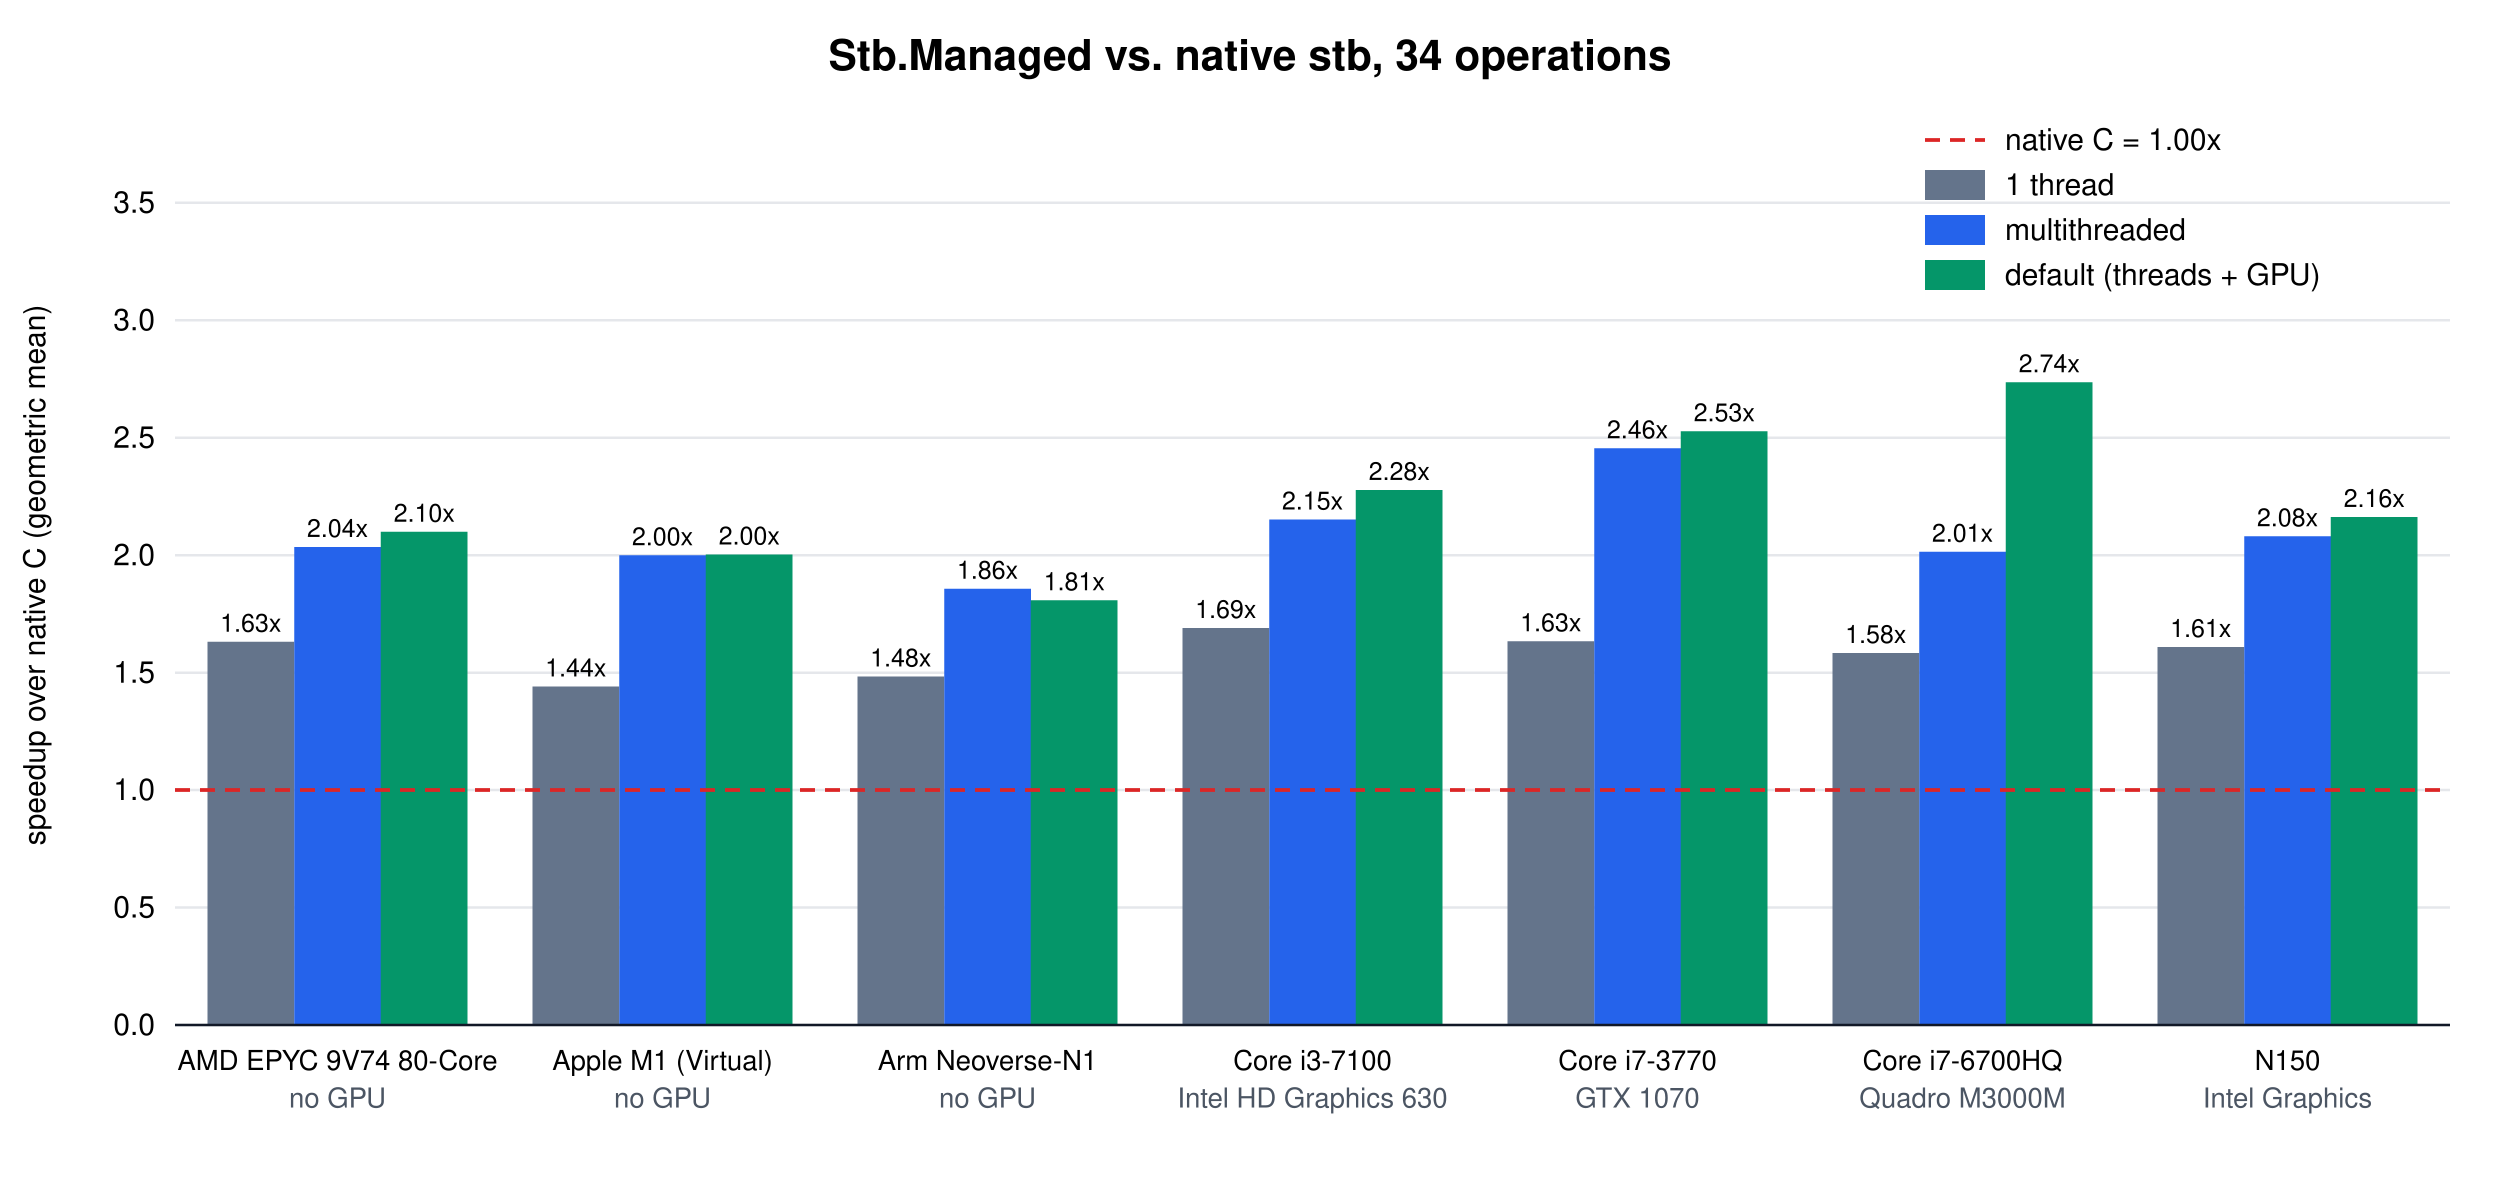
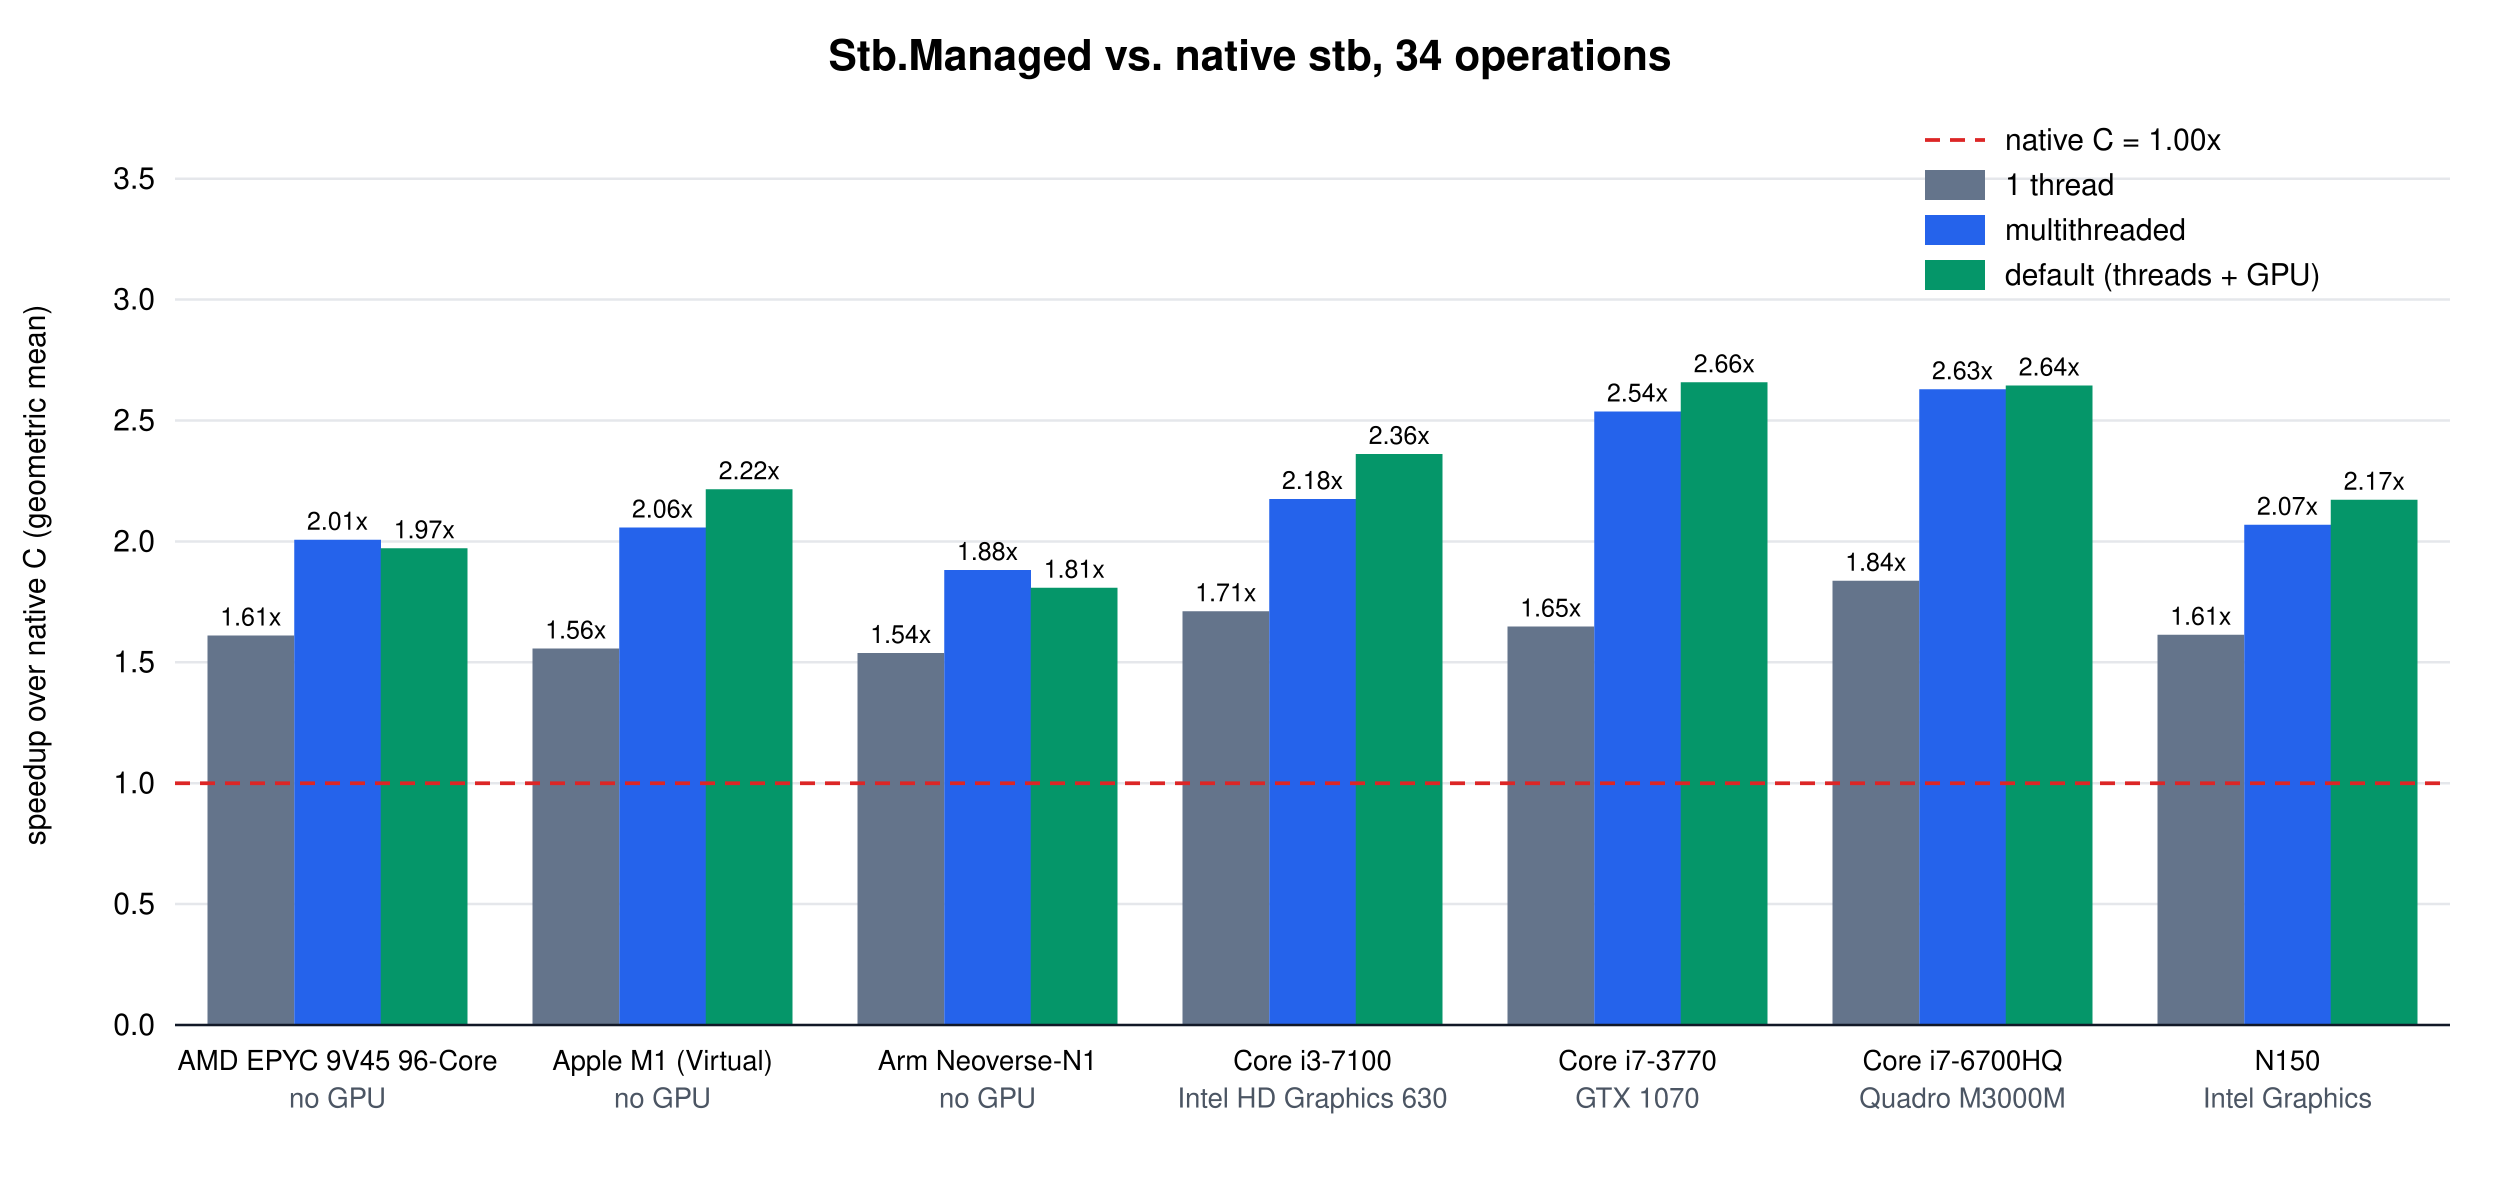
<svg xmlns="http://www.w3.org/2000/svg" viewBox="0 0 1000 480" font-family="Segoe UI, Helvetica, Arial, sans-serif" font-size="12">
  <rect width="1000" height="480" fill="#ffffff" />
  <text x="500" y="28" text-anchor="middle" font-size="17" font-weight="bold">Stb.Managed vs. native stb, 34 operations</text>
  <line x1="70" x2="980" y1="410" y2="410" stroke="#e5e7eb" />
  <text x="62" y="414" text-anchor="end">0.0</text>
-   <line x1="70" x2="980" y1="363" y2="363" stroke="#e5e7eb" />
-   <text x="62" y="367" text-anchor="end">0.5</text>
-   <line x1="70" x2="980" y1="316" y2="316" stroke="#e5e7eb" />
-   <text x="62" y="320" text-anchor="end">1.0</text>
-   <line x1="70" x2="980" y1="269.1" y2="269.1" stroke="#e5e7eb" />
-   <text x="62" y="273.1" text-anchor="end">1.5</text>
-   <line x1="70" x2="980" y1="222.1" y2="222.1" stroke="#e5e7eb" />
-   <text x="62" y="226.1" text-anchor="end">2.0</text>
-   <line x1="70" x2="980" y1="175.1" y2="175.1" stroke="#e5e7eb" />
-   <text x="62" y="179.1" text-anchor="end">2.5</text>
-   <line x1="70" x2="980" y1="128.1" y2="128.1" stroke="#e5e7eb" />
-   <text x="62" y="132.1" text-anchor="end">3.0</text>
-   <line x1="70" x2="980" y1="81.1" y2="81.1" stroke="#e5e7eb" />
-   <text x="62" y="85.1" text-anchor="end">3.5</text>
+   <line x1="70" x2="980" y1="361.6" y2="361.6" stroke="#e5e7eb" />
+   <text x="62" y="365.6" text-anchor="end">0.5</text>
+   <line x1="70" x2="980" y1="313.3" y2="313.3" stroke="#e5e7eb" />
+   <text x="62" y="317.3" text-anchor="end">1.0</text>
+   <line x1="70" x2="980" y1="264.9" y2="264.9" stroke="#e5e7eb" />
+   <text x="62" y="268.9" text-anchor="end">1.5</text>
+   <line x1="70" x2="980" y1="216.6" y2="216.6" stroke="#e5e7eb" />
+   <text x="62" y="220.6" text-anchor="end">2.0</text>
+   <line x1="70" x2="980" y1="168.2" y2="168.2" stroke="#e5e7eb" />
+   <text x="62" y="172.2" text-anchor="end">2.5</text>
+   <line x1="70" x2="980" y1="119.8" y2="119.8" stroke="#e5e7eb" />
+   <text x="62" y="123.8" text-anchor="end">3.0</text>
+   <line x1="70" x2="980" y1="71.5" y2="71.5" stroke="#e5e7eb" />
+   <text x="62" y="75.5" text-anchor="end">3.5</text>
  <text transform="translate(18 230) rotate(-90)" text-anchor="middle">speedup over native C (geometric mean)</text>
-   <rect x="83" y="256.7" width="34.7" height="153.3" fill="#64748b" />
-   <text x="100.3" y="252.7" text-anchor="middle" font-size="10">1.63x</text>
-   <rect x="117.7" y="218.8" width="34.7" height="191.2" fill="#2563eb" />
-   <text x="135" y="214.8" text-anchor="middle" font-size="10">2.04x</text>
-   <rect x="152.3" y="212.7" width="34.7" height="197.3" fill="#059669" />
-   <text x="169.7" y="208.7" text-anchor="middle" font-size="10">2.10x</text>
-   <text x="135" y="428" text-anchor="middle" font-size="11">AMD EPYC 9V74 80-Core</text>
+   <rect x="83" y="254.2" width="34.7" height="155.8" fill="#64748b" />
+   <text x="100.3" y="250.2" text-anchor="middle" font-size="10">1.61x</text>
+   <rect x="117.7" y="215.9" width="34.7" height="194.1" fill="#2563eb" />
+   <text x="135" y="211.9" text-anchor="middle" font-size="10">2.01x</text>
+   <rect x="152.3" y="219.3" width="34.7" height="190.7" fill="#059669" />
+   <text x="169.7" y="215.3" text-anchor="middle" font-size="10">1.97x</text>
+   <text x="135" y="428" text-anchor="middle" font-size="11">AMD EPYC 9V45 96-Core</text>
  <text x="135" y="443" text-anchor="middle" font-size="11" fill="#4b5563">no GPU</text>
-   <rect x="213" y="274.6" width="34.7" height="135.4" fill="#64748b" />
-   <text x="230.3" y="270.6" text-anchor="middle" font-size="10">1.44x</text>
-   <rect x="247.7" y="222.1" width="34.7" height="187.9" fill="#2563eb" />
-   <text x="265" y="218.1" text-anchor="middle" font-size="10">2.00x</text>
-   <rect x="282.3" y="221.8" width="34.7" height="188.2" fill="#059669" />
-   <text x="299.7" y="217.8" text-anchor="middle" font-size="10">2.00x</text>
+   <rect x="213" y="259.4" width="34.7" height="150.6" fill="#64748b" />
+   <text x="230.3" y="255.4" text-anchor="middle" font-size="10">1.56x</text>
+   <rect x="247.7" y="211" width="34.7" height="199" fill="#2563eb" />
+   <text x="265" y="207" text-anchor="middle" font-size="10">2.06x</text>
+   <rect x="282.3" y="195.7" width="34.7" height="214.3" fill="#059669" />
+   <text x="299.7" y="191.7" text-anchor="middle" font-size="10">2.22x</text>
  <text x="265" y="428" text-anchor="middle" font-size="11">Apple M1 (Virtual)</text>
  <text x="265" y="443" text-anchor="middle" font-size="11" fill="#4b5563">no GPU</text>
-   <rect x="343" y="270.6" width="34.7" height="139.4" fill="#64748b" />
-   <text x="360.3" y="266.6" text-anchor="middle" font-size="10">1.48x</text>
-   <rect x="377.7" y="235.5" width="34.7" height="174.5" fill="#2563eb" />
-   <text x="395" y="231.5" text-anchor="middle" font-size="10">1.86x</text>
-   <rect x="412.3" y="240.1" width="34.7" height="169.9" fill="#059669" />
-   <text x="429.7" y="236.1" text-anchor="middle" font-size="10">1.81x</text>
+   <rect x="343" y="261.2" width="34.7" height="148.8" fill="#64748b" />
+   <text x="360.3" y="257.2" text-anchor="middle" font-size="10">1.54x</text>
+   <rect x="377.7" y="228" width="34.7" height="182" fill="#2563eb" />
+   <text x="395" y="224" text-anchor="middle" font-size="10">1.88x</text>
+   <rect x="412.3" y="235.1" width="34.7" height="174.9" fill="#059669" />
+   <text x="429.7" y="231.1" text-anchor="middle" font-size="10">1.81x</text>
  <text x="395" y="428" text-anchor="middle" font-size="11">Arm Neoverse-N1</text>
  <text x="395" y="443" text-anchor="middle" font-size="11" fill="#4b5563">no GPU</text>
-   <rect x="473" y="251.2" width="34.7" height="158.8" fill="#64748b" />
-   <text x="490.3" y="247.2" text-anchor="middle" font-size="10">1.69x</text>
-   <rect x="507.7" y="207.8" width="34.7" height="202.2" fill="#2563eb" />
-   <text x="525" y="203.8" text-anchor="middle" font-size="10">2.15x</text>
-   <rect x="542.3" y="196" width="34.7" height="214" fill="#059669" />
-   <text x="559.7" y="192" text-anchor="middle" font-size="10">2.28x</text>
+   <rect x="473" y="244.5" width="34.7" height="165.5" fill="#64748b" />
+   <text x="490.3" y="240.5" text-anchor="middle" font-size="10">1.71x</text>
+   <rect x="507.7" y="199.6" width="34.7" height="210.4" fill="#2563eb" />
+   <text x="525" y="195.6" text-anchor="middle" font-size="10">2.18x</text>
+   <rect x="542.3" y="181.6" width="34.7" height="228.4" fill="#059669" />
+   <text x="559.7" y="177.6" text-anchor="middle" font-size="10">2.36x</text>
  <text x="525" y="428" text-anchor="middle" font-size="11">Core i3-7100</text>
  <text x="525" y="443" text-anchor="middle" font-size="11" fill="#4b5563">Intel HD Graphics 630</text>
-   <rect x="603" y="256.5" width="34.7" height="153.5" fill="#64748b" />
-   <text x="620.3" y="252.5" text-anchor="middle" font-size="10">1.63x</text>
-   <rect x="637.7" y="179.3" width="34.7" height="230.7" fill="#2563eb" />
-   <text x="655" y="175.3" text-anchor="middle" font-size="10">2.46x</text>
-   <rect x="672.3" y="172.5" width="34.7" height="237.5" fill="#059669" />
-   <text x="689.7" y="168.5" text-anchor="middle" font-size="10">2.53x</text>
+   <rect x="603" y="250.6" width="34.7" height="159.4" fill="#64748b" />
+   <text x="620.3" y="246.6" text-anchor="middle" font-size="10">1.65x</text>
+   <rect x="637.7" y="164.6" width="34.7" height="245.4" fill="#2563eb" />
+   <text x="655" y="160.6" text-anchor="middle" font-size="10">2.54x</text>
+   <rect x="672.3" y="152.9" width="34.7" height="257.1" fill="#059669" />
+   <text x="689.7" y="148.9" text-anchor="middle" font-size="10">2.66x</text>
  <text x="655" y="428" text-anchor="middle" font-size="11">Core i7-3770</text>
  <text x="655" y="443" text-anchor="middle" font-size="11" fill="#4b5563">GTX 1070</text>
-   <rect x="733" y="261.2" width="34.7" height="148.8" fill="#64748b" />
-   <text x="750.3" y="257.2" text-anchor="middle" font-size="10">1.58x</text>
-   <rect x="767.7" y="220.7" width="34.7" height="189.3" fill="#2563eb" />
-   <text x="785" y="216.7" text-anchor="middle" font-size="10">2.01x</text>
-   <rect x="802.3" y="152.9" width="34.7" height="257.1" fill="#059669" />
-   <text x="819.7" y="148.9" text-anchor="middle" font-size="10">2.74x</text>
+   <rect x="733" y="232.3" width="34.7" height="177.7" fill="#64748b" />
+   <text x="750.3" y="228.3" text-anchor="middle" font-size="10">1.84x</text>
+   <rect x="767.7" y="155.7" width="34.7" height="254.3" fill="#2563eb" />
+   <text x="785" y="151.7" text-anchor="middle" font-size="10">2.63x</text>
+   <rect x="802.3" y="154.2" width="34.7" height="255.8" fill="#059669" />
+   <text x="819.7" y="150.2" text-anchor="middle" font-size="10">2.64x</text>
  <text x="785" y="428" text-anchor="middle" font-size="11">Core i7-6700HQ</text>
  <text x="785" y="443" text-anchor="middle" font-size="11" fill="#4b5563">Quadro M3000M</text>
-   <rect x="863" y="258.8" width="34.7" height="151.2" fill="#64748b" />
-   <text x="880.3" y="254.8" text-anchor="middle" font-size="10">1.61x</text>
-   <rect x="897.7" y="214.5" width="34.7" height="195.5" fill="#2563eb" />
-   <text x="915" y="210.5" text-anchor="middle" font-size="10">2.08x</text>
-   <rect x="932.3" y="206.8" width="34.7" height="203.2" fill="#059669" />
-   <text x="949.7" y="202.8" text-anchor="middle" font-size="10">2.16x</text>
+   <rect x="863" y="253.9" width="34.7" height="156.1" fill="#64748b" />
+   <text x="880.3" y="249.9" text-anchor="middle" font-size="10">1.61x</text>
+   <rect x="897.7" y="209.9" width="34.7" height="200.1" fill="#2563eb" />
+   <text x="915" y="205.9" text-anchor="middle" font-size="10">2.07x</text>
+   <rect x="932.3" y="199.9" width="34.7" height="210.1" fill="#059669" />
+   <text x="949.7" y="195.9" text-anchor="middle" font-size="10">2.17x</text>
  <text x="915" y="428" text-anchor="middle" font-size="11">N150</text>
  <text x="915" y="443" text-anchor="middle" font-size="11" fill="#4b5563">Intel Graphics</text>
-   <line x1="70" x2="980" y1="316" y2="316" stroke="#dc2626" stroke-width="1.5" stroke-dasharray="6 4" />
+   <line x1="70" x2="980" y1="313.3" y2="313.3" stroke="#dc2626" stroke-width="1.5" stroke-dasharray="6 4" />
  <line x1="70" x2="980" y1="410" y2="410" stroke="#111827" />
  <line x1="770" x2="794" y1="56" y2="56" stroke="#dc2626" stroke-width="1.5" stroke-dasharray="6 4" />
  <text x="802" y="60">native C = 1.00x</text>
  <rect x="770" y="68" width="24" height="12" fill="#64748b" />
  <text x="802" y="78">1 thread</text>
  <rect x="770" y="86" width="24" height="12" fill="#2563eb" />
  <text x="802" y="96">multithreaded</text>
  <rect x="770" y="104" width="24" height="12" fill="#059669" />
  <text x="802" y="114">default (threads + GPU)</text>
</svg>
